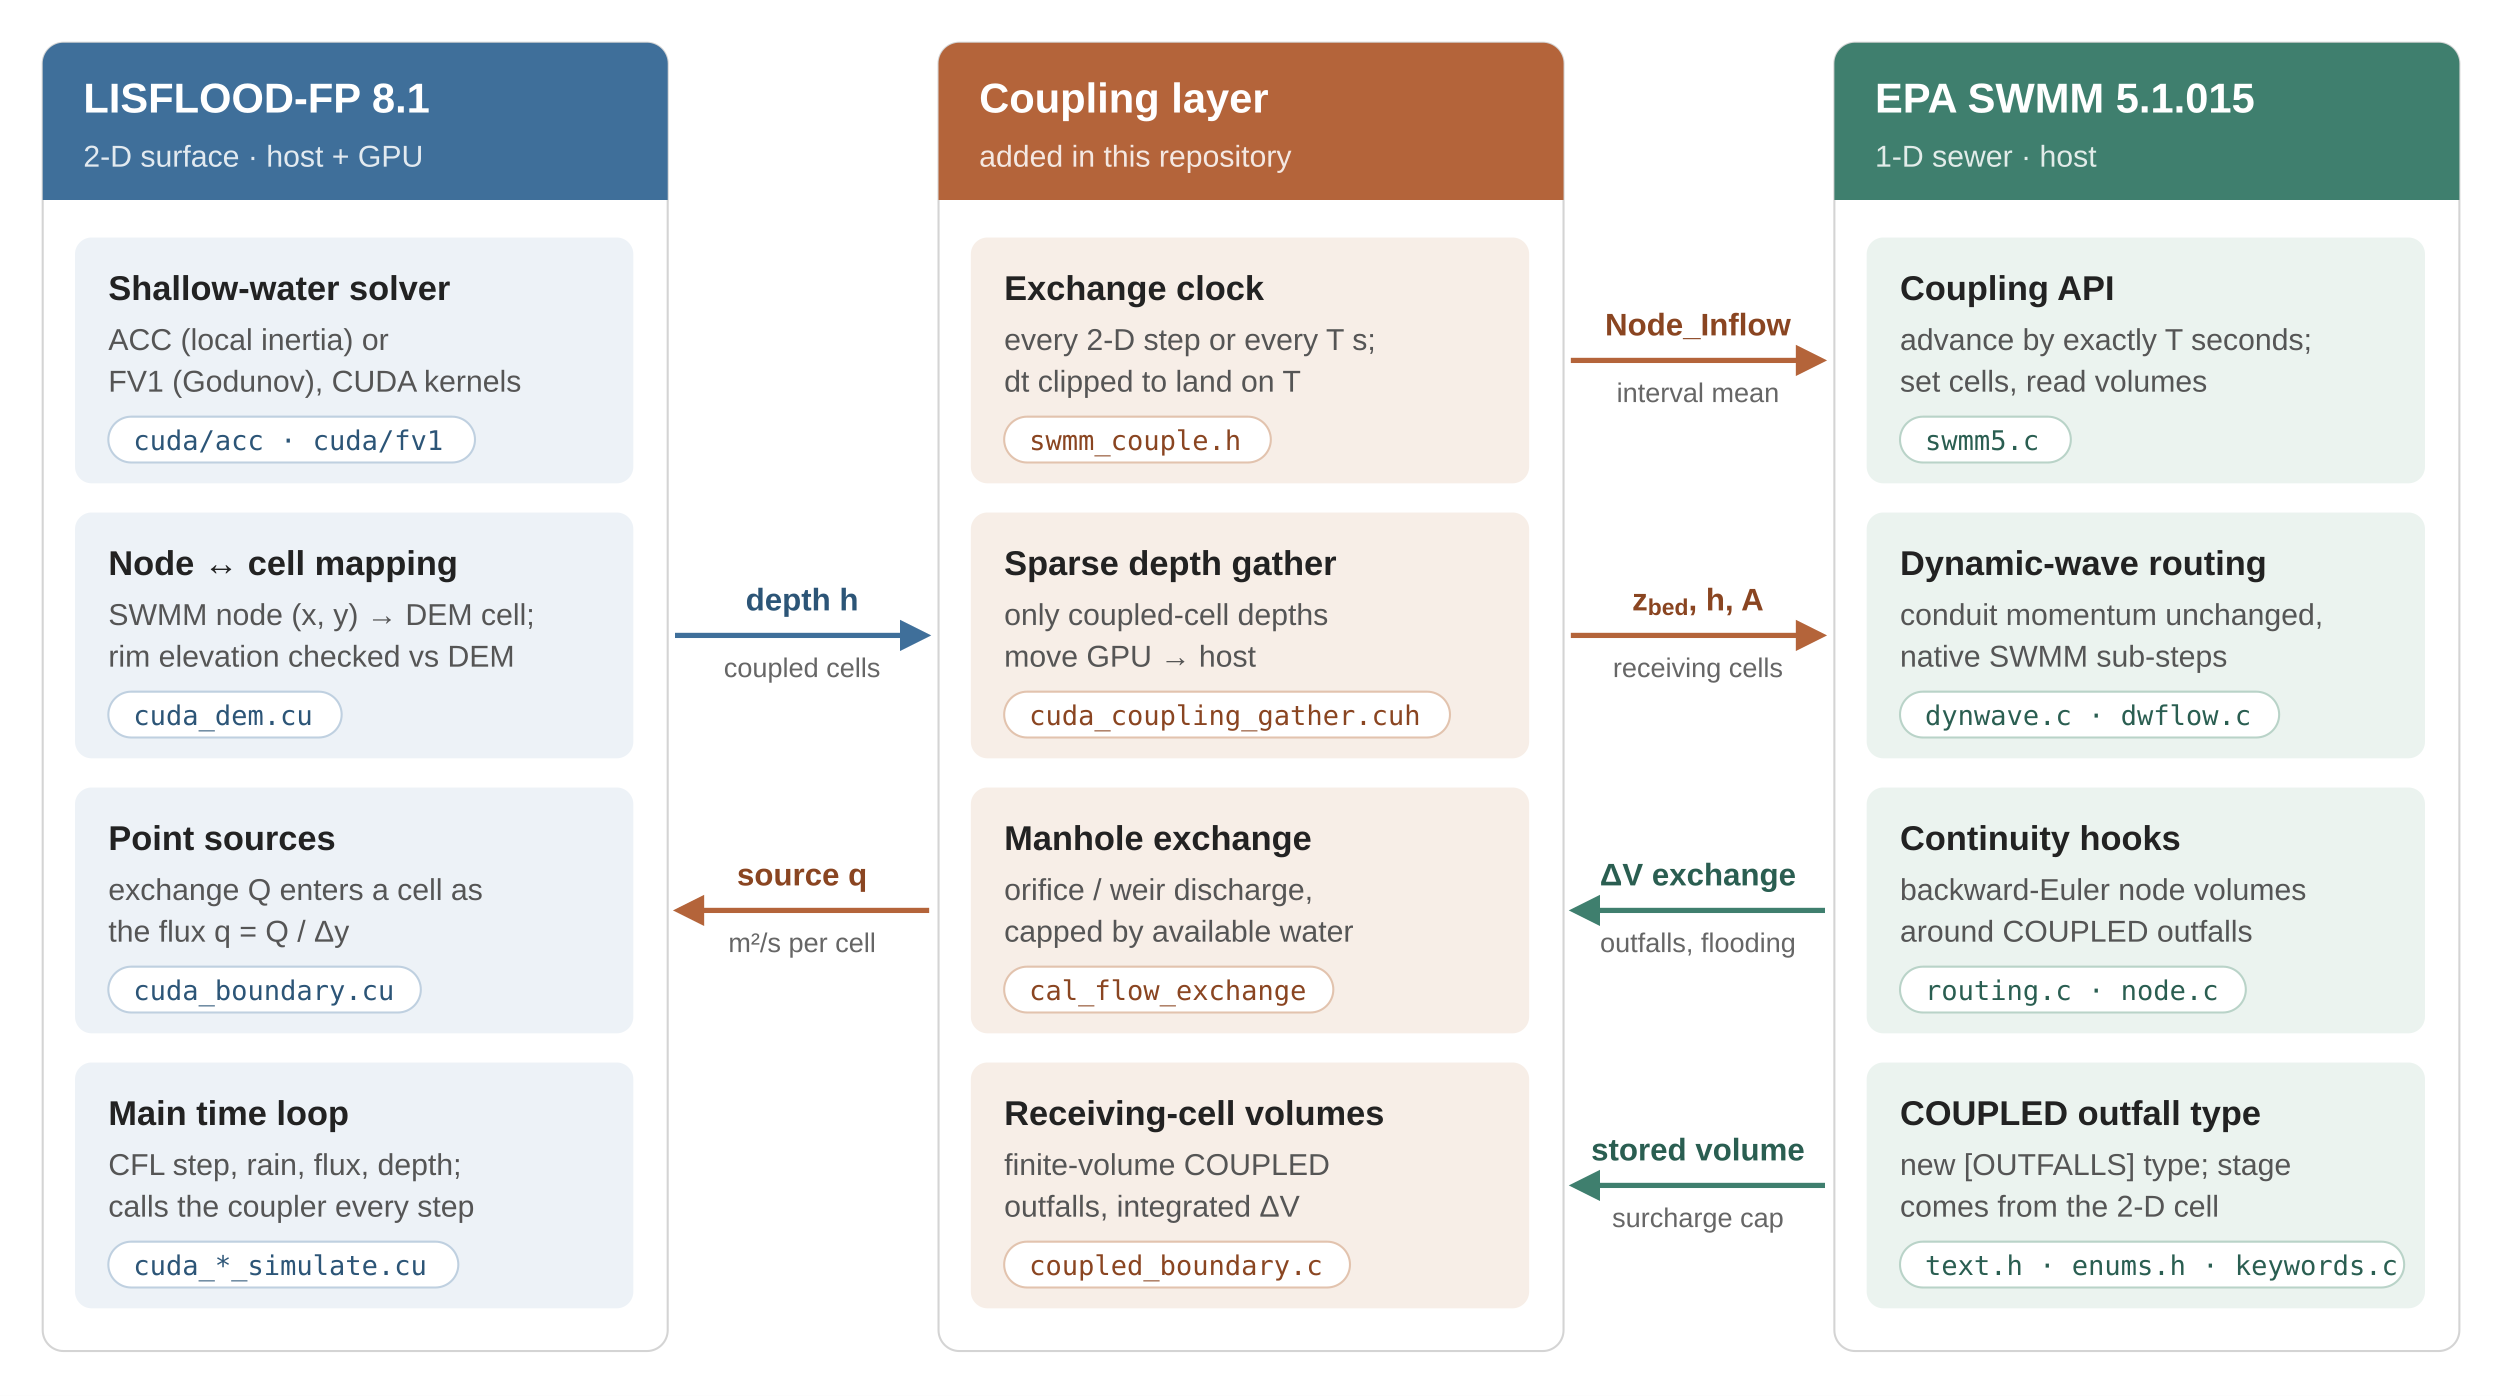
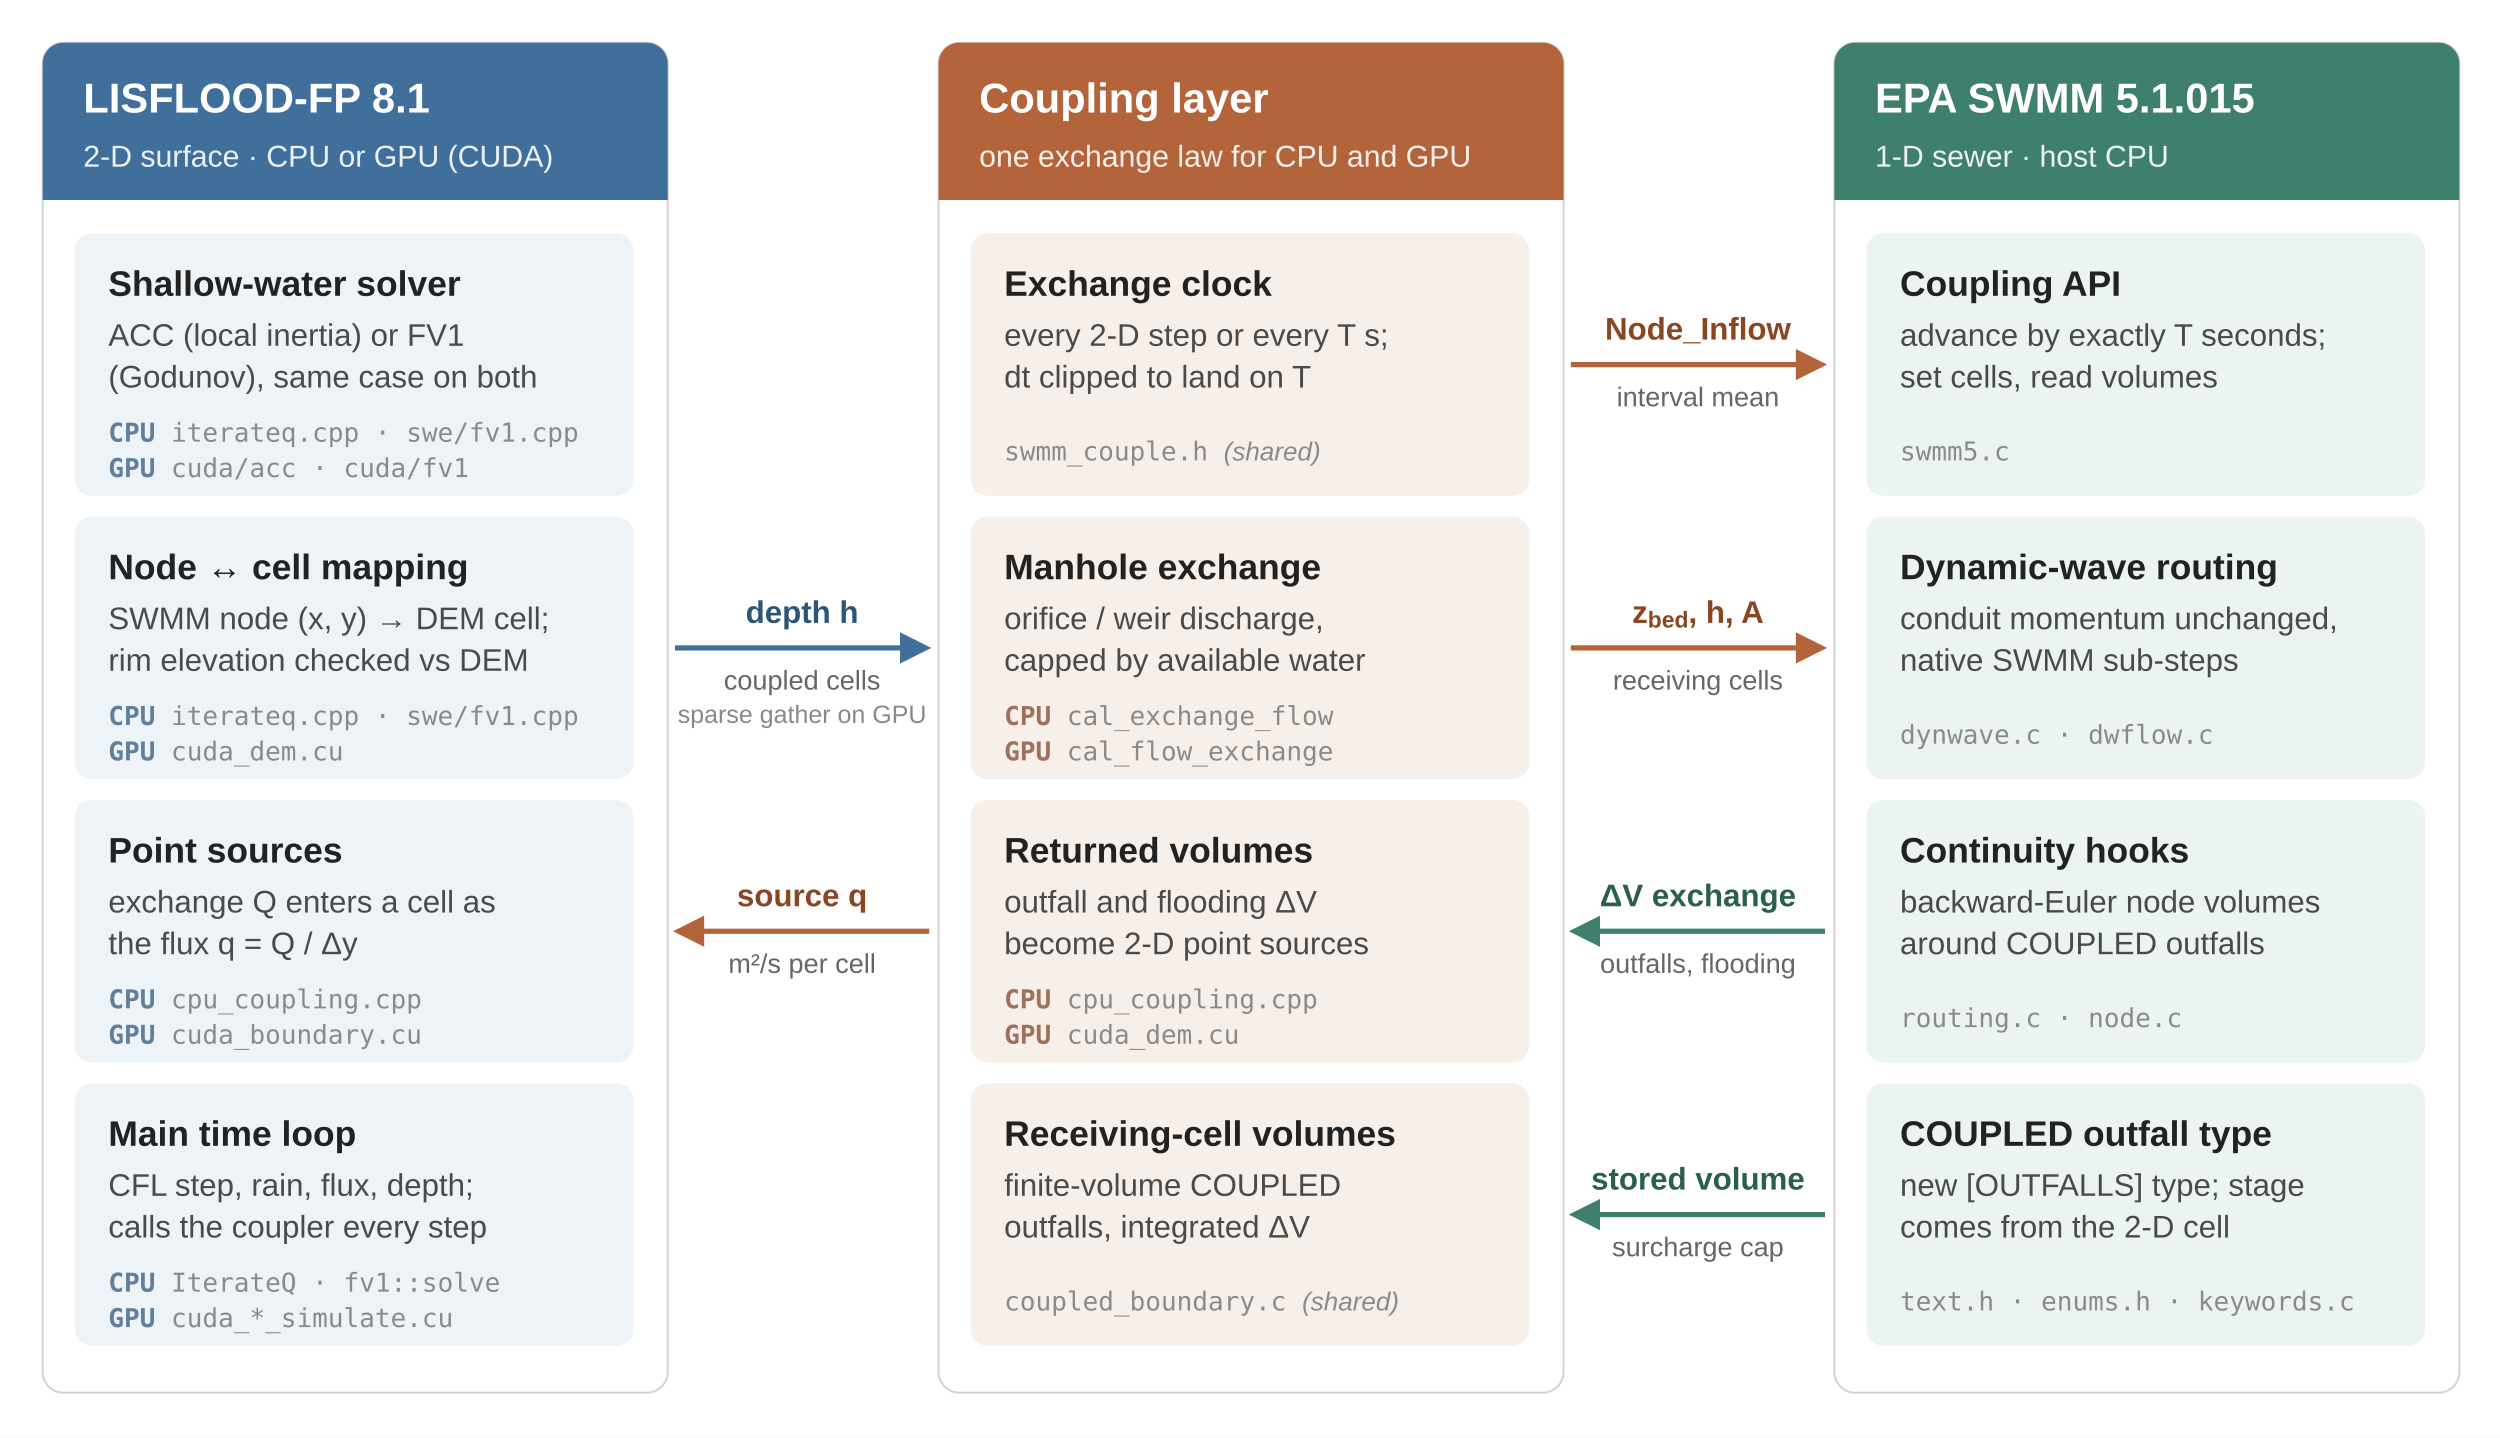
- <svg xmlns="http://www.w3.org/2000/svg" width="1200" height="670" viewBox="0 0 1200 670" font-family="Arial, Helvetica, 'Liberation Sans', sans-serif">
+ <svg xmlns="http://www.w3.org/2000/svg" width="1200" height="690" viewBox="0 0 1200 690" font-family="Arial, Helvetica, 'Liberation Sans', sans-serif">
  <defs>
    <marker id="aB" viewBox="0 0 10 10" refX="8" refY="5" markerWidth="6" markerHeight="6" orient="auto">
      <path d="M0,0 L10,5 L0,10 z" fill="#3F6F9A" />
    </marker>
    <marker id="aG" viewBox="0 0 10 10" refX="8" refY="5" markerWidth="6" markerHeight="6" orient="auto">
      <path d="M0,0 L10,5 L0,10 z" fill="#3F7F6E" />
    </marker>
    <marker id="aO" viewBox="0 0 10 10" refX="8" refY="5" markerWidth="6" markerHeight="6" orient="auto">
      <path d="M0,0 L10,5 L0,10 z" fill="#B4643A" />
    </marker>
  </defs>
-   <rect width="1200" height="670" fill="#ffffff" />
-   <rect x="20.5" y="20.5" width="300" height="628" rx="10" fill="#ffffff" stroke="#D4D4D4" />
+   <rect width="1200" height="690" fill="#ffffff" />
+   <rect x="20.5" y="20.5" width="300" height="648" rx="10" fill="#ffffff" stroke="#D4D4D4" />
  <path d="M30.5,20.5 H310.5 A10,10 0 0 1 320.5,30.5 V96 H20.5 V30.5 A10,10 0 0 1 30.5,20.5 Z" fill="#3F6F9A" />
  <text x="40" y="54" font-size="20" font-weight="700" fill="#ffffff">LISFLOOD-FP 8.1</text>
-   <text x="40" y="80" font-size="14.5" fill="#ffffff" fill-opacity="0.85">2-D surface · host + GPU</text>
-   <g font-size="14.5" fill="#555555">
-     <rect x="36" y="114" width="268" height="118" rx="8" fill="#EDF2F7" />
-     <text x="52" y="144" font-size="16.5" font-weight="700" fill="#222222">Shallow-water solver</text>
-     <text x="52" y="168">ACC (local inertia) or</text>
-     <text x="52" y="188">FV1 (Godunov), CUDA kernels</text>
-     <rect x="52" y="200" width="176" height="22" rx="11" fill="#ffffff" stroke="#BFD0E0" />
-     <text x="64" y="216" font-size="13" font-family="Menlo, Consolas, 'DejaVu Sans Mono', monospace" fill="#2C5577">cuda/acc · cuda/fv1</text>
-     <rect x="36" y="246" width="268" height="118" rx="8" fill="#EDF2F7" />
-     <text x="52" y="276" font-size="16.5" font-weight="700" fill="#222222">Node ↔ cell mapping</text>
-     <text x="52" y="300">SWMM node (x, y) → DEM cell;</text>
-     <text x="52" y="320">rim elevation checked vs DEM</text>
-     <rect x="52" y="332" width="112" height="22" rx="11" fill="#ffffff" stroke="#BFD0E0" />
-     <text x="64" y="348" font-size="13" font-family="Menlo, Consolas, 'DejaVu Sans Mono', monospace" fill="#2C5577">cuda_dem.cu</text>
-     <rect x="36" y="378" width="268" height="118" rx="8" fill="#EDF2F7" />
-     <text x="52" y="408" font-size="16.5" font-weight="700" fill="#222222">Point sources</text>
-     <text x="52" y="432">exchange Q enters a cell as</text>
-     <text x="52" y="452">the flux q = Q / Δy</text>
-     <rect x="52" y="464" width="150" height="22" rx="11" fill="#ffffff" stroke="#BFD0E0" />
-     <text x="64" y="480" font-size="13" font-family="Menlo, Consolas, 'DejaVu Sans Mono', monospace" fill="#2C5577">cuda_boundary.cu</text>
-     <rect x="36" y="510" width="268" height="118" rx="8" fill="#EDF2F7" />
-     <text x="52" y="540" font-size="16.5" font-weight="700" fill="#222222">Main time loop</text>
-     <text x="52" y="564">CFL step, rain, flux, depth;</text>
-     <text x="52" y="584">calls the coupler every step</text>
-     <rect x="52" y="596" width="168" height="22" rx="11" fill="#ffffff" stroke="#BFD0E0" />
-     <text x="64" y="612" font-size="13" font-family="Menlo, Consolas, 'DejaVu Sans Mono', monospace" fill="#2C5577">cuda_*_simulate.cu</text>
+   <text x="40" y="80" font-size="14.5" fill="#ffffff" fill-opacity="0.9">2-D surface · CPU or GPU (CUDA)</text>
+   <g font-size="15" fill="#4A4A4A">
+     <rect x="36" y="112" width="268" height="126" rx="8" fill="#EEF3F8" />
+     <text x="52" y="142" font-size="17" font-weight="700" fill="#222222">Shallow-water solver</text>
+     <text x="52" y="166">ACC (local inertia) or FV1</text>
+     <text x="52" y="186">(Godunov), same case on both</text>
+     <rect x="36" y="248" width="268" height="126" rx="8" fill="#EEF3F8" />
+     <text x="52" y="278" font-size="17" font-weight="700" fill="#222222">Node ↔ cell mapping</text>
+     <text x="52" y="302">SWMM node (x, y) → DEM cell;</text>
+     <text x="52" y="322">rim elevation checked vs DEM</text>
+     <rect x="36" y="384" width="268" height="126" rx="8" fill="#EEF3F8" />
+     <text x="52" y="414" font-size="17" font-weight="700" fill="#222222">Point sources</text>
+     <text x="52" y="438">exchange Q enters a cell as</text>
+     <text x="52" y="458">the flux q = Q / Δy</text>
+     <rect x="36" y="520" width="268" height="126" rx="8" fill="#EEF3F8" />
+     <text x="52" y="550" font-size="17" font-weight="700" fill="#222222">Main time loop</text>
+     <text x="52" y="574">CFL step, rain, flux, depth;</text>
+     <text x="52" y="594">calls the coupler every step</text>
  </g>
-   <rect x="450.5" y="20.5" width="300" height="628" rx="10" fill="#ffffff" stroke="#D4D4D4" />
+   <g font-size="12.5" font-family="Menlo, Consolas, 'DejaVu Sans Mono', monospace" fill="#8A8A8A">
+     <text x="52" y="212">
+       <tspan font-weight="700" fill="#5F7F9C">CPU</tspan> iterateq.cpp · swe/fv1.cpp</text>
+     <text x="52" y="229">
+       <tspan font-weight="700" fill="#5F7F9C">GPU</tspan> cuda/acc · cuda/fv1</text>
+     <text x="52" y="348">
+       <tspan font-weight="700" fill="#5F7F9C">CPU</tspan> iterateq.cpp · swe/fv1.cpp</text>
+     <text x="52" y="365">
+       <tspan font-weight="700" fill="#5F7F9C">GPU</tspan> cuda_dem.cu</text>
+     <text x="52" y="484">
+       <tspan font-weight="700" fill="#5F7F9C">CPU</tspan> cpu_coupling.cpp</text>
+     <text x="52" y="501">
+       <tspan font-weight="700" fill="#5F7F9C">GPU</tspan> cuda_boundary.cu</text>
+     <text x="52" y="620">
+       <tspan font-weight="700" fill="#5F7F9C">CPU</tspan> IterateQ · fv1::solve</text>
+     <text x="52" y="637">
+       <tspan font-weight="700" fill="#5F7F9C">GPU</tspan> cuda_*_simulate.cu</text>
+   </g>
+   <rect x="450.5" y="20.5" width="300" height="648" rx="10" fill="#ffffff" stroke="#D4D4D4" />
  <path d="M460.5,20.5 H740.5 A10,10 0 0 1 750.5,30.5 V96 H450.5 V30.5 A10,10 0 0 1 460.5,20.5 Z" fill="#B4643A" />
  <text x="470" y="54" font-size="20" font-weight="700" fill="#ffffff">Coupling layer</text>
-   <text x="470" y="80" font-size="14.5" fill="#ffffff" fill-opacity="0.85">added in this repository</text>
-   <g font-size="14.5" fill="#555555">
-     <rect x="466" y="114" width="268" height="118" rx="8" fill="#F7EEE7" />
-     <text x="482" y="144" font-size="16.5" font-weight="700" fill="#222222">Exchange clock</text>
-     <text x="482" y="168">every 2-D step or every T s;</text>
-     <text x="482" y="188">dt clipped to land on T</text>
-     <rect x="482" y="200" width="128" height="22" rx="11" fill="#ffffff" stroke="#E2C3AE" />
-     <text x="494" y="216" font-size="13" font-family="Menlo, Consolas, 'DejaVu Sans Mono', monospace" fill="#8A4521">swmm_couple.h</text>
-     <rect x="466" y="246" width="268" height="118" rx="8" fill="#F7EEE7" />
-     <text x="482" y="276" font-size="16.5" font-weight="700" fill="#222222">Sparse depth gather</text>
-     <text x="482" y="300">only coupled-cell depths</text>
-     <text x="482" y="320">move GPU → host</text>
-     <rect x="482" y="332" width="214" height="22" rx="11" fill="#ffffff" stroke="#E2C3AE" />
-     <text x="494" y="348" font-size="13" font-family="Menlo, Consolas, 'DejaVu Sans Mono', monospace" fill="#8A4521">cuda_coupling_gather.cuh</text>
-     <rect x="466" y="378" width="268" height="118" rx="8" fill="#F7EEE7" />
-     <text x="482" y="408" font-size="16.5" font-weight="700" fill="#222222">Manhole exchange</text>
-     <text x="482" y="432">orifice / weir discharge,</text>
-     <text x="482" y="452">capped by available water</text>
-     <rect x="482" y="464" width="158" height="22" rx="11" fill="#ffffff" stroke="#E2C3AE" />
-     <text x="494" y="480" font-size="13" font-family="Menlo, Consolas, 'DejaVu Sans Mono', monospace" fill="#8A4521">cal_flow_exchange</text>
-     <rect x="466" y="510" width="268" height="118" rx="8" fill="#F7EEE7" />
-     <text x="482" y="540" font-size="16.5" font-weight="700" fill="#222222">Receiving-cell volumes</text>
-     <text x="482" y="564">finite-volume COUPLED</text>
-     <text x="482" y="584">outfalls, integrated ΔV</text>
-     <rect x="482" y="596" width="166" height="22" rx="11" fill="#ffffff" stroke="#E2C3AE" />
-     <text x="494" y="612" font-size="13" font-family="Menlo, Consolas, 'DejaVu Sans Mono', monospace" fill="#8A4521">coupled_boundary.c</text>
+   <text x="470" y="80" font-size="14.5" fill="#ffffff" fill-opacity="0.9">one exchange law for CPU and GPU</text>
+   <g font-size="15" fill="#4A4A4A">
+     <rect x="466" y="112" width="268" height="126" rx="8" fill="#F7EFE9" />
+     <text x="482" y="142" font-size="17" font-weight="700" fill="#222222">Exchange clock</text>
+     <text x="482" y="166">every 2-D step or every T s;</text>
+     <text x="482" y="186">dt clipped to land on T</text>
+     <rect x="466" y="248" width="268" height="126" rx="8" fill="#F7EFE9" />
+     <text x="482" y="278" font-size="17" font-weight="700" fill="#222222">Manhole exchange</text>
+     <text x="482" y="302">orifice / weir discharge,</text>
+     <text x="482" y="322">capped by available water</text>
+     <rect x="466" y="384" width="268" height="126" rx="8" fill="#F7EFE9" />
+     <text x="482" y="414" font-size="17" font-weight="700" fill="#222222">Returned volumes</text>
+     <text x="482" y="438">outfall and flooding ΔV</text>
+     <text x="482" y="458">become 2-D point sources</text>
+     <rect x="466" y="520" width="268" height="126" rx="8" fill="#F7EFE9" />
+     <text x="482" y="550" font-size="17" font-weight="700" fill="#222222">Receiving-cell volumes</text>
+     <text x="482" y="574">finite-volume COUPLED</text>
+     <text x="482" y="594">outfalls, integrated ΔV</text>
  </g>
-   <rect x="880.5" y="20.5" width="300" height="628" rx="10" fill="#ffffff" stroke="#D4D4D4" />
+   <g font-size="12.5" font-family="Menlo, Consolas, 'DejaVu Sans Mono', monospace" fill="#8A8A8A">
+     <text x="482" y="221">swmm_couple.h <tspan font-family="Arial, Helvetica, sans-serif" font-style="italic">(shared)</tspan>
+     </text>
+     <text x="482" y="348">
+       <tspan font-weight="700" fill="#A0705A">CPU</tspan> cal_exchange_flow</text>
+     <text x="482" y="365">
+       <tspan font-weight="700" fill="#A0705A">GPU</tspan> cal_flow_exchange</text>
+     <text x="482" y="484">
+       <tspan font-weight="700" fill="#A0705A">CPU</tspan> cpu_coupling.cpp</text>
+     <text x="482" y="501">
+       <tspan font-weight="700" fill="#A0705A">GPU</tspan> cuda_dem.cu</text>
+     <text x="482" y="629">coupled_boundary.c <tspan font-family="Arial, Helvetica, sans-serif" font-style="italic">(shared)</tspan>
+     </text>
+   </g>
+   <rect x="880.5" y="20.5" width="300" height="648" rx="10" fill="#ffffff" stroke="#D4D4D4" />
  <path d="M890.5,20.5 H1170.5 A10,10 0 0 1 1180.5,30.5 V96 H880.5 V30.5 A10,10 0 0 1 890.5,20.5 Z" fill="#3F7F6E" />
  <text x="900" y="54" font-size="20" font-weight="700" fill="#ffffff">EPA SWMM 5.1.015</text>
-   <text x="900" y="80" font-size="14.5" fill="#ffffff" fill-opacity="0.85">1-D sewer · host</text>
-   <g font-size="14.5" fill="#555555">
-     <rect x="896" y="114" width="268" height="118" rx="8" fill="#EBF3EF" />
-     <text x="912" y="144" font-size="16.5" font-weight="700" fill="#222222">Coupling API</text>
-     <text x="912" y="168">advance by exactly T seconds;</text>
-     <text x="912" y="188">set cells, read volumes</text>
-     <rect x="912" y="200" width="82" height="22" rx="11" fill="#ffffff" stroke="#B9D3C8" />
-     <text x="924" y="216" font-size="13" font-family="Menlo, Consolas, 'DejaVu Sans Mono', monospace" fill="#2A5E51">swmm5.c</text>
-     <rect x="896" y="246" width="268" height="118" rx="8" fill="#EBF3EF" />
-     <text x="912" y="276" font-size="16.5" font-weight="700" fill="#222222">Dynamic-wave routing</text>
-     <text x="912" y="300">conduit momentum unchanged,</text>
-     <text x="912" y="320">native SWMM sub-steps</text>
-     <rect x="912" y="332" width="182" height="22" rx="11" fill="#ffffff" stroke="#B9D3C8" />
-     <text x="924" y="348" font-size="13" font-family="Menlo, Consolas, 'DejaVu Sans Mono', monospace" fill="#2A5E51">dynwave.c · dwflow.c</text>
-     <rect x="896" y="378" width="268" height="118" rx="8" fill="#EBF3EF" />
-     <text x="912" y="408" font-size="16.5" font-weight="700" fill="#222222">Continuity hooks</text>
-     <text x="912" y="432">backward-Euler node volumes</text>
-     <text x="912" y="452">around COUPLED outfalls</text>
-     <rect x="912" y="464" width="166" height="22" rx="11" fill="#ffffff" stroke="#B9D3C8" />
-     <text x="924" y="480" font-size="13" font-family="Menlo, Consolas, 'DejaVu Sans Mono', monospace" fill="#2A5E51">routing.c · node.c</text>
-     <rect x="896" y="510" width="268" height="118" rx="8" fill="#EBF3EF" />
-     <text x="912" y="540" font-size="16.5" font-weight="700" fill="#222222">COUPLED outfall type</text>
-     <text x="912" y="564">new [OUTFALLS] type; stage</text>
-     <text x="912" y="584">comes from the 2-D cell</text>
-     <rect x="912" y="596" width="242" height="22" rx="11" fill="#ffffff" stroke="#B9D3C8" />
-     <text x="924" y="612" font-size="13" font-family="Menlo, Consolas, 'DejaVu Sans Mono', monospace" fill="#2A5E51">text.h · enums.h · keywords.c</text>
+   <text x="900" y="80" font-size="14.5" fill="#ffffff" fill-opacity="0.9">1-D sewer · host CPU</text>
+   <g font-size="15" fill="#4A4A4A">
+     <rect x="896" y="112" width="268" height="126" rx="8" fill="#ECF4F0" />
+     <text x="912" y="142" font-size="17" font-weight="700" fill="#222222">Coupling API</text>
+     <text x="912" y="166">advance by exactly T seconds;</text>
+     <text x="912" y="186">set cells, read volumes</text>
+     <rect x="896" y="248" width="268" height="126" rx="8" fill="#ECF4F0" />
+     <text x="912" y="278" font-size="17" font-weight="700" fill="#222222">Dynamic-wave routing</text>
+     <text x="912" y="302">conduit momentum unchanged,</text>
+     <text x="912" y="322">native SWMM sub-steps</text>
+     <rect x="896" y="384" width="268" height="126" rx="8" fill="#ECF4F0" />
+     <text x="912" y="414" font-size="17" font-weight="700" fill="#222222">Continuity hooks</text>
+     <text x="912" y="438">backward-Euler node volumes</text>
+     <text x="912" y="458">around COUPLED outfalls</text>
+     <rect x="896" y="520" width="268" height="126" rx="8" fill="#ECF4F0" />
+     <text x="912" y="550" font-size="17" font-weight="700" fill="#222222">COUPLED outfall type</text>
+     <text x="912" y="574">new [OUTFALLS] type; stage</text>
+     <text x="912" y="594">comes from the 2-D cell</text>
+   </g>
+   <g font-size="12.5" font-family="Menlo, Consolas, 'DejaVu Sans Mono', monospace" fill="#8A8A8A">
+     <text x="912" y="221">swmm5.c</text>
+     <text x="912" y="357">dynwave.c · dwflow.c</text>
+     <text x="912" y="493">routing.c · node.c</text>
+     <text x="912" y="629">text.h · enums.h · keywords.c</text>
  </g>
  <g stroke-width="2.5" fill="none">
-     <path d="M324,305 H444" stroke="#3F6F9A" marker-end="url(#aB)" />
-     <path d="M446,437 H326" stroke="#B4643A" marker-end="url(#aO)" />
+     <path d="M324,311 H444" stroke="#3F6F9A" marker-end="url(#aB)" />
+     <path d="M446,447 H326" stroke="#B4643A" marker-end="url(#aO)" />
  </g>
  <g text-anchor="middle">
-     <text x="385" y="293" font-size="15" font-weight="700" fill="#2C5577">depth h</text>
-     <text x="385" y="325" font-size="13" fill="#666666">coupled cells</text>
-     <text x="385" y="425" font-size="15" font-weight="700" fill="#8A4521">source q</text>
-     <text x="385" y="457" font-size="13" fill="#666666">m²/s per cell</text>
+     <text x="385" y="299" font-size="15" font-weight="700" fill="#2C5577">depth h</text>
+     <text x="385" y="331" font-size="13" fill="#666666">coupled cells</text>
+     <text x="385" y="347" font-size="12" fill="#888888">sparse gather on GPU</text>
+     <text x="385" y="435" font-size="15" font-weight="700" fill="#8A4521">source q</text>
+     <text x="385" y="467" font-size="13" fill="#666666">m²/s per cell</text>
  </g>
  <g stroke-width="2.5" fill="none">
-     <path d="M754,173 H874" stroke="#B4643A" marker-end="url(#aO)" />
-     <path d="M754,305 H874" stroke="#B4643A" marker-end="url(#aO)" />
-     <path d="M876,437 H756" stroke="#3F7F6E" marker-end="url(#aG)" />
-     <path d="M876,569 H756" stroke="#3F7F6E" marker-end="url(#aG)" />
+     <path d="M754,175 H874" stroke="#B4643A" marker-end="url(#aO)" />
+     <path d="M754,311 H874" stroke="#B4643A" marker-end="url(#aO)" />
+     <path d="M876,447 H756" stroke="#3F7F6E" marker-end="url(#aG)" />
+     <path d="M876,583 H756" stroke="#3F7F6E" marker-end="url(#aG)" />
  </g>
  <g text-anchor="middle">
-     <text x="815" y="161" font-size="15" font-weight="700" fill="#8A4521">Node_Inflow</text>
-     <text x="815" y="193" font-size="13" fill="#666666">interval mean</text>
-     <text x="815" y="293" font-size="15" font-weight="700" fill="#8A4521">z<tspan baseline-shift="sub" font-size="11">bed</tspan>, h, A</text>
-     <text x="815" y="325" font-size="13" fill="#666666">receiving cells</text>
-     <text x="815" y="425" font-size="15" font-weight="700" fill="#2A5E51">ΔV exchange</text>
-     <text x="815" y="457" font-size="13" fill="#666666">outfalls, flooding</text>
-     <text x="815" y="557" font-size="15" font-weight="700" fill="#2A5E51">stored volume</text>
-     <text x="815" y="589" font-size="13" fill="#666666">surcharge cap</text>
+     <text x="815" y="163" font-size="15" font-weight="700" fill="#8A4521">Node_Inflow</text>
+     <text x="815" y="195" font-size="13" fill="#666666">interval mean</text>
+     <text x="815" y="299" font-size="15" font-weight="700" fill="#8A4521">z<tspan baseline-shift="sub" font-size="11">bed</tspan>, h, A</text>
+     <text x="815" y="331" font-size="13" fill="#666666">receiving cells</text>
+     <text x="815" y="435" font-size="15" font-weight="700" fill="#2A5E51">ΔV exchange</text>
+     <text x="815" y="467" font-size="13" fill="#666666">outfalls, flooding</text>
+     <text x="815" y="571" font-size="15" font-weight="700" fill="#2A5E51">stored volume</text>
+     <text x="815" y="603" font-size="13" fill="#666666">surcharge cap</text>
  </g>
</svg>
